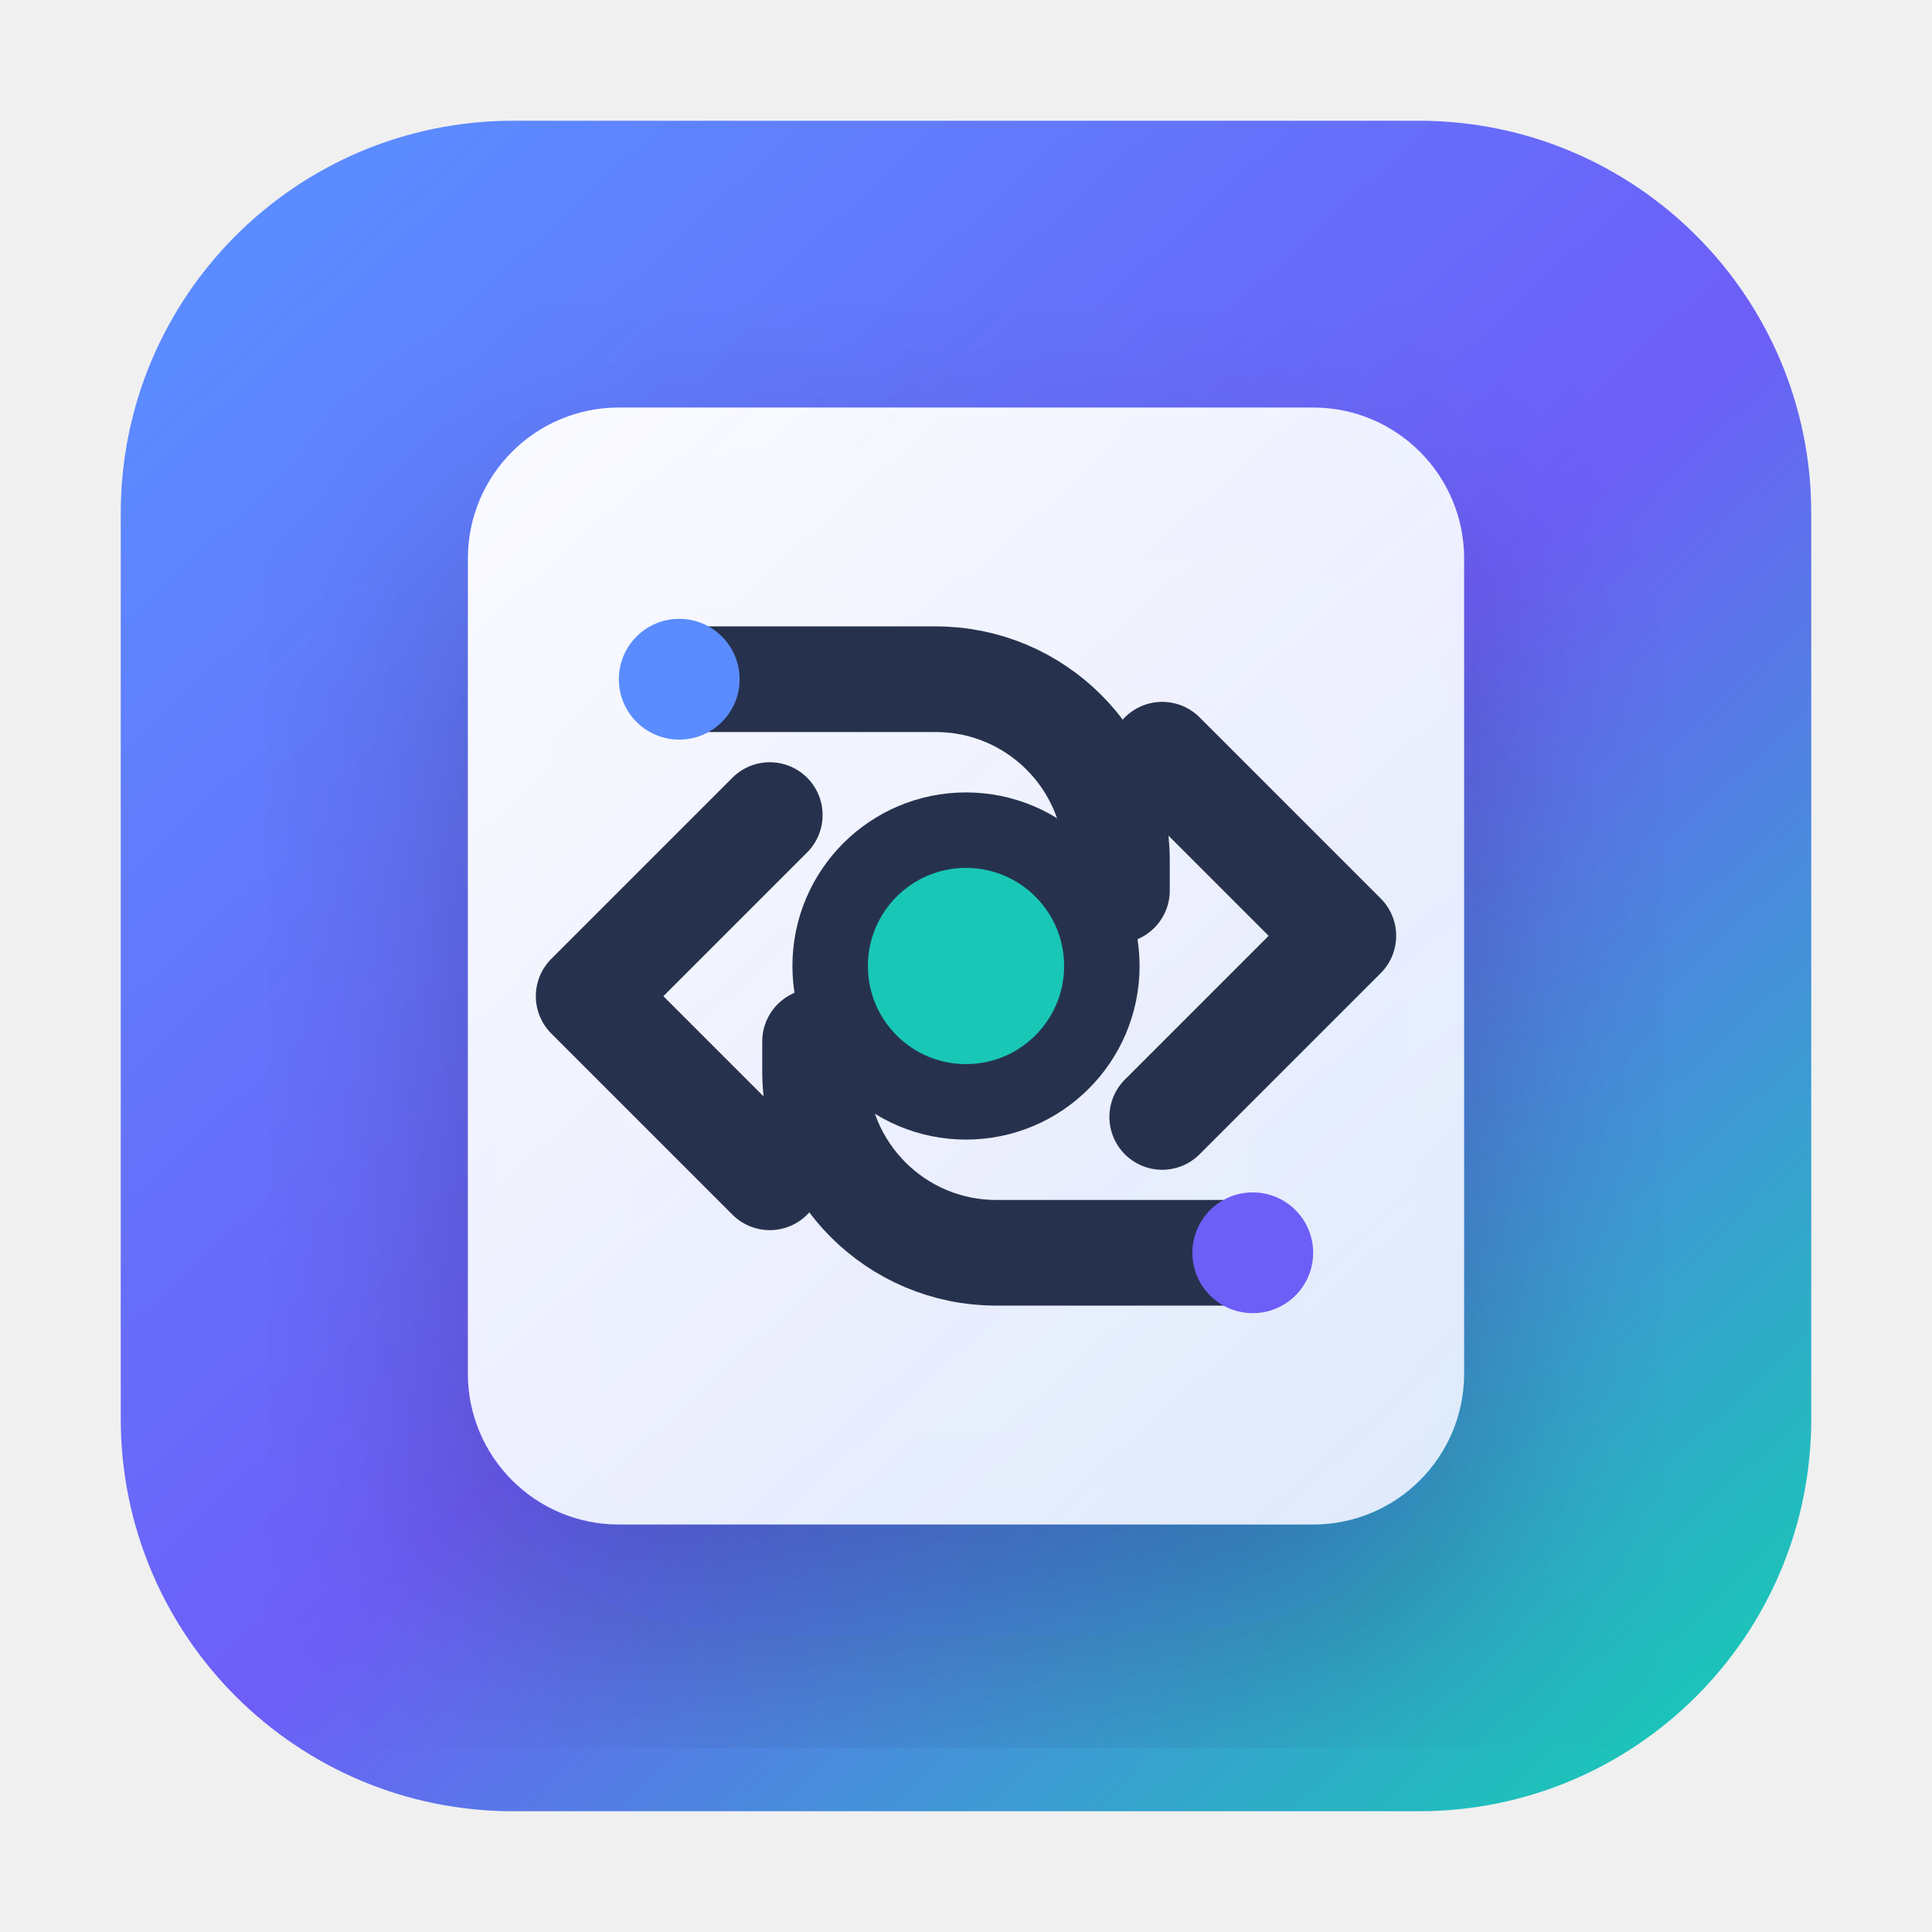
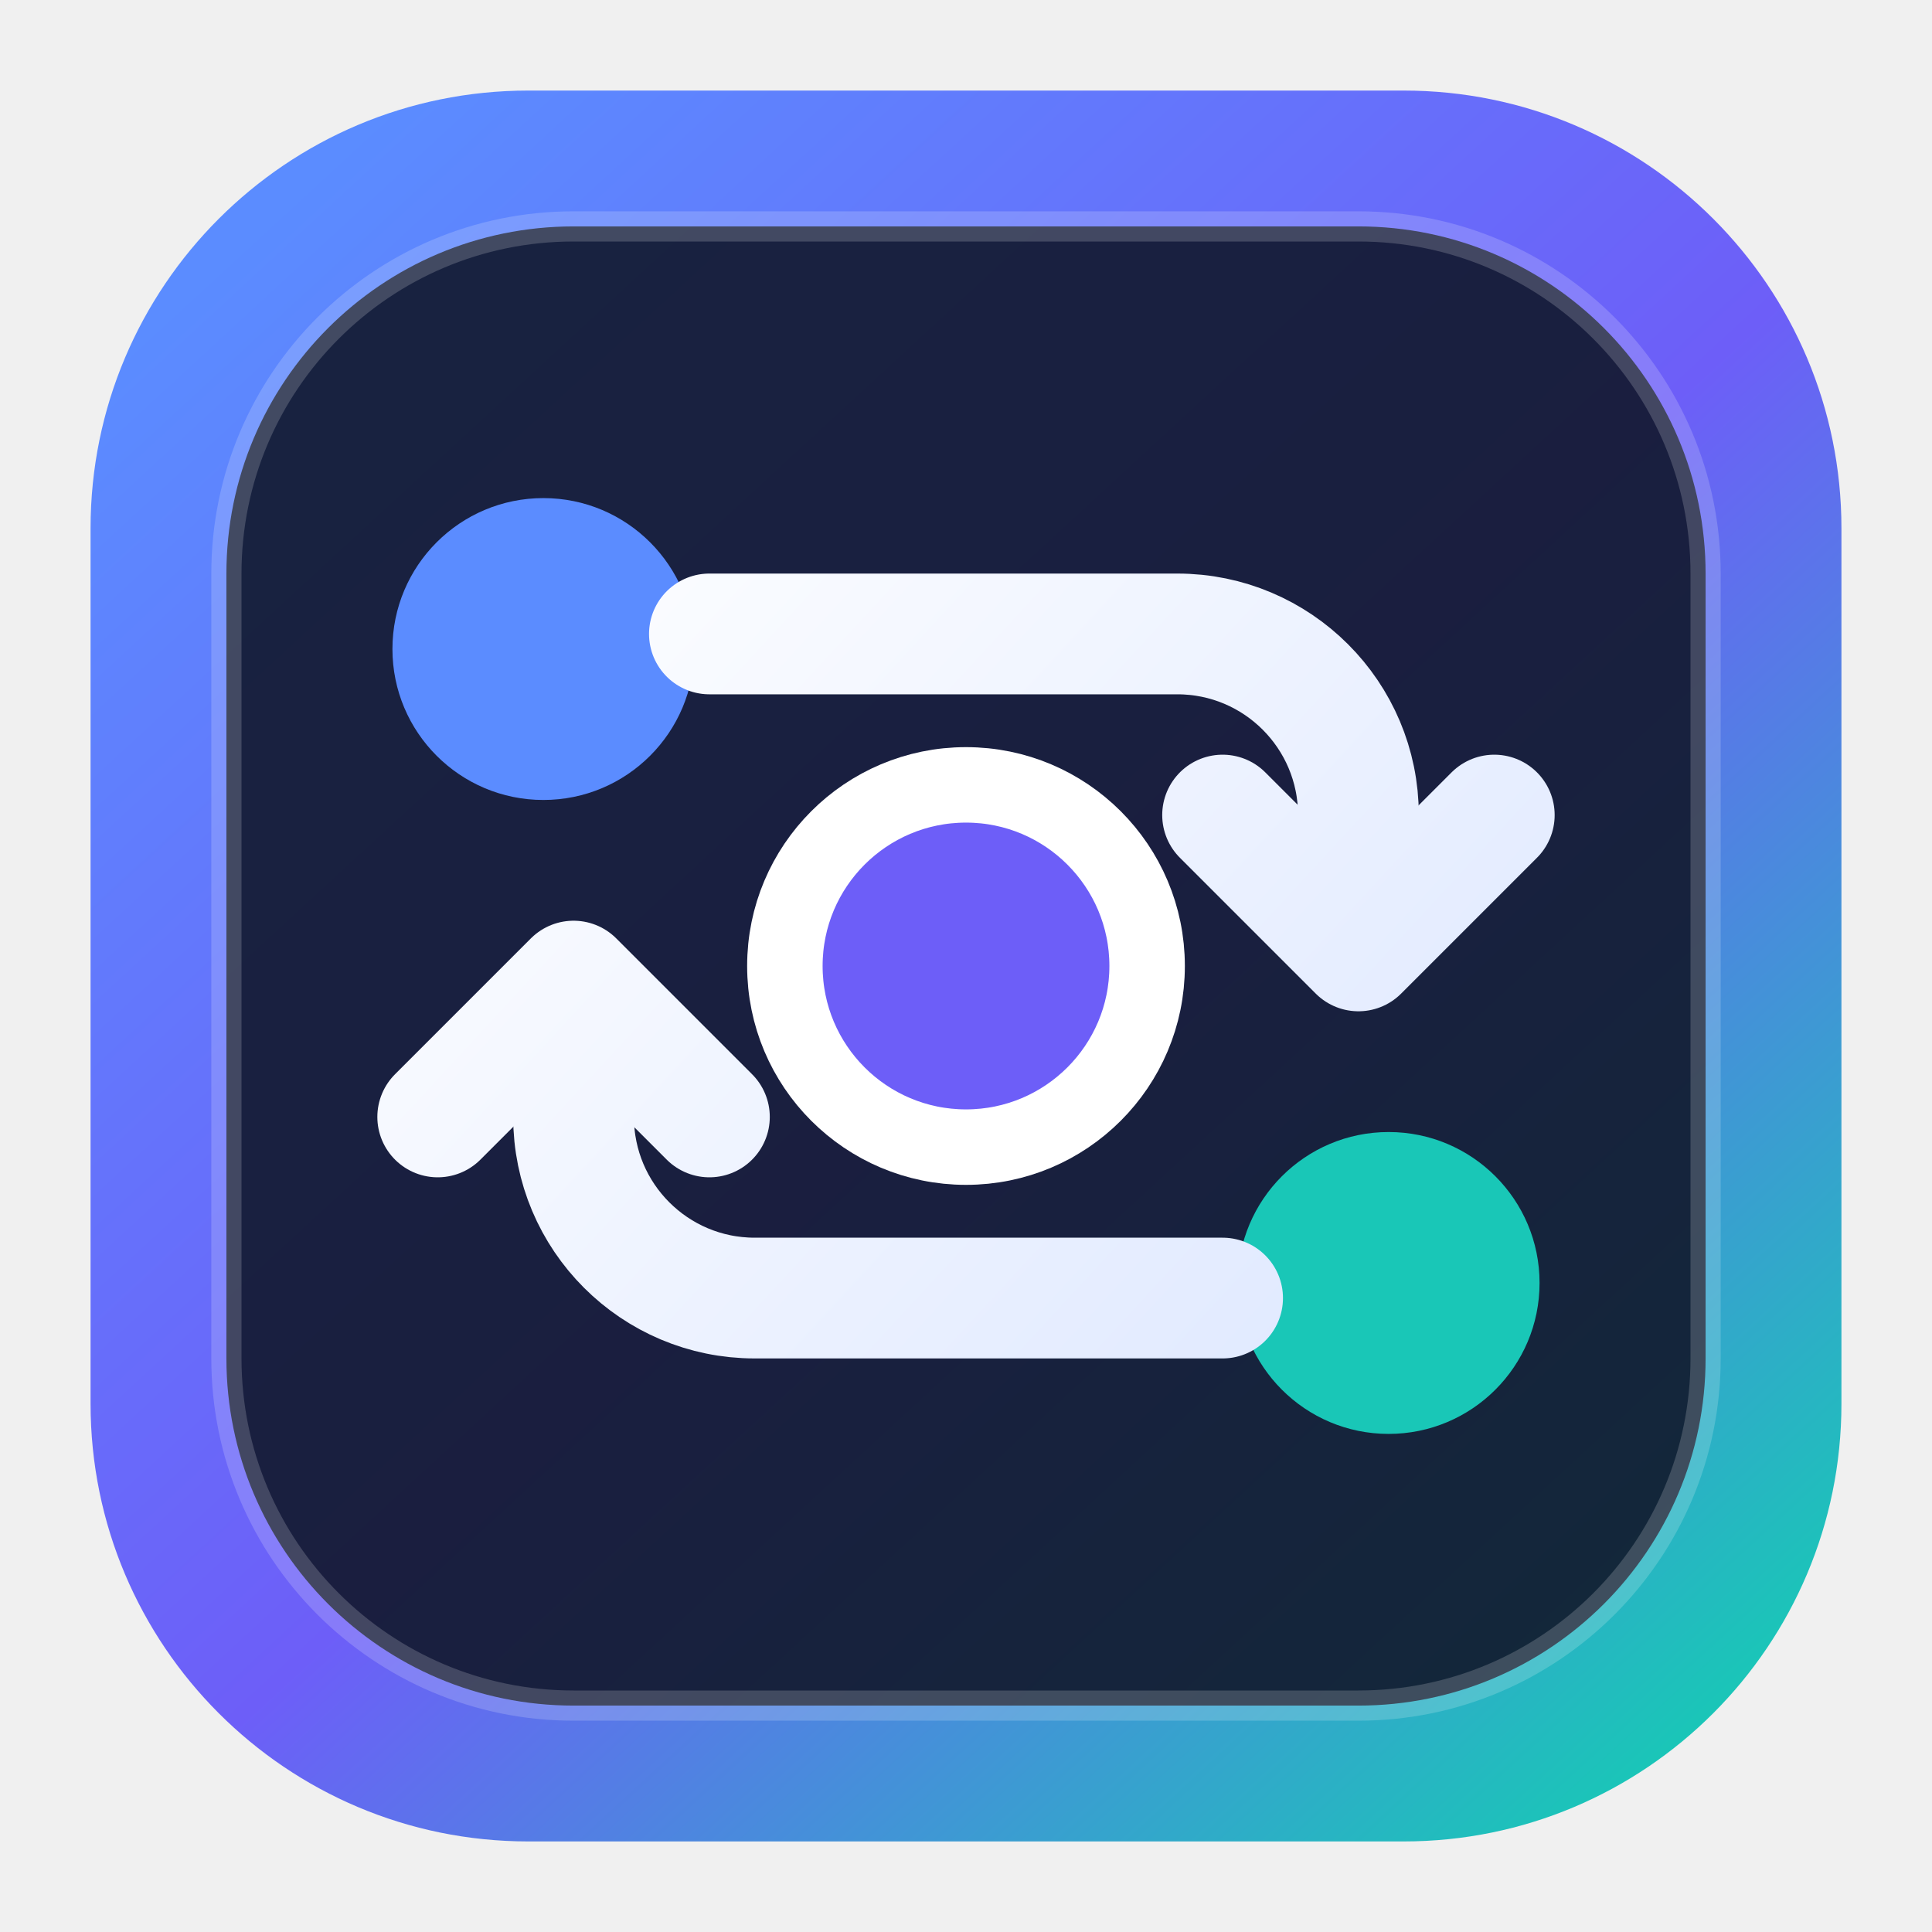
<svg xmlns="http://www.w3.org/2000/svg" viewBox="0 0 128 128" role="img" aria-label="Claude Code Model Mapper">
  <defs>
    <linearGradient id="bg" x1="18" y1="14" x2="112" y2="116" gradientUnits="userSpaceOnUse">
      <stop offset="0" stop-color="#5B8CFF" />
      <stop offset="0.52" stop-color="#6D5EF8" />
      <stop offset="1" stop-color="#19C7B7" />
    </linearGradient>
-     <linearGradient id="card" x1="28" y1="24" x2="100" y2="104" gradientUnits="userSpaceOnUse">
-       <stop offset="0" stop-color="#FFFFFF" stop-opacity="0.98" />
-       <stop offset="1" stop-color="#EAF0FF" stop-opacity="0.92" />
+     <linearGradient id="line" x1="31" y1="34" x2="96" y2="94" gradientUnits="userSpaceOnUse">
+       <stop offset="0" stop-color="#FFFFFF" />
+       <stop offset="1" stop-color="#DDE7FF" />
    </linearGradient>
-     <filter id="shadow" x="-20%" y="-20%" width="140%" height="140%">
-       <feDropShadow dx="0" dy="8" stdDeviation="8" flood-color="#0B1220" flood-opacity="0.24" />
-     </filter>
  </defs>
-   <rect x="8" y="8" width="112" height="112" rx="26" fill="url(#bg)" />
-   <path d="M31 37C31 31.477 35.477 27 41 27H87C92.523 27 97 31.477 97 37V91C97 96.523 92.523 101 87 101H41C35.477 101 31 96.523 31 91V37Z" fill="url(#card)" filter="url(#shadow)" />
-   <path d="M45 45H62C68.627 45 74 50.373 74 57V59" stroke="#26324D" stroke-width="7" stroke-linecap="round" fill="none" />
-   <path d="M83 83H66C59.373 83 54 77.627 54 71V69" stroke="#26324D" stroke-width="7" stroke-linecap="round" fill="none" />
-   <path d="M77 50L89 62L77 74" stroke="#26324D" stroke-width="7" stroke-linecap="round" stroke-linejoin="round" fill="none" />
-   <path d="M51 54L39 66L51 78" stroke="#26324D" stroke-width="7" stroke-linecap="round" stroke-linejoin="round" fill="none" />
-   <circle cx="64" cy="64" r="9" fill="#19C7B7" stroke="#26324D" stroke-width="5" />
-   <circle cx="45" cy="45" r="4" fill="#5B8CFF" />
-   <circle cx="83" cy="83" r="4" fill="#6D5EF8" />
+   <rect x="6" y="6" width="116" height="116" rx="29" fill="url(#bg)" />
+   <rect x="15" y="15" width="98" height="98" rx="23" fill="#11182C" fill-opacity="0.9" stroke="#FFFFFF" stroke-opacity="0.18" stroke-width="2" />
+   <circle cx="36" cy="43" r="10" fill="#5B8CFF" />
+   <circle cx="92" cy="85" r="10" fill="#19C7B7" />
+   <path d="M47 42H78C84.627 42 90 47.373 90 54V62" stroke="url(#line)" stroke-width="8" stroke-linecap="round" fill="none" />
+   <path d="M81 54L90 63L99 54" stroke="url(#line)" stroke-width="8" stroke-linecap="round" stroke-linejoin="round" fill="none" />
+   <path d="M81 86H50C43.373 86 38 80.627 38 74V66" stroke="url(#line)" stroke-width="8" stroke-linecap="round" fill="none" />
+   <path d="M47 74L38 65L29 74" stroke="url(#line)" stroke-width="8" stroke-linecap="round" stroke-linejoin="round" fill="none" />
+   <circle cx="64" cy="64" r="12" fill="#6D5EF8" stroke="#FFFFFF" stroke-width="5" />
</svg>
